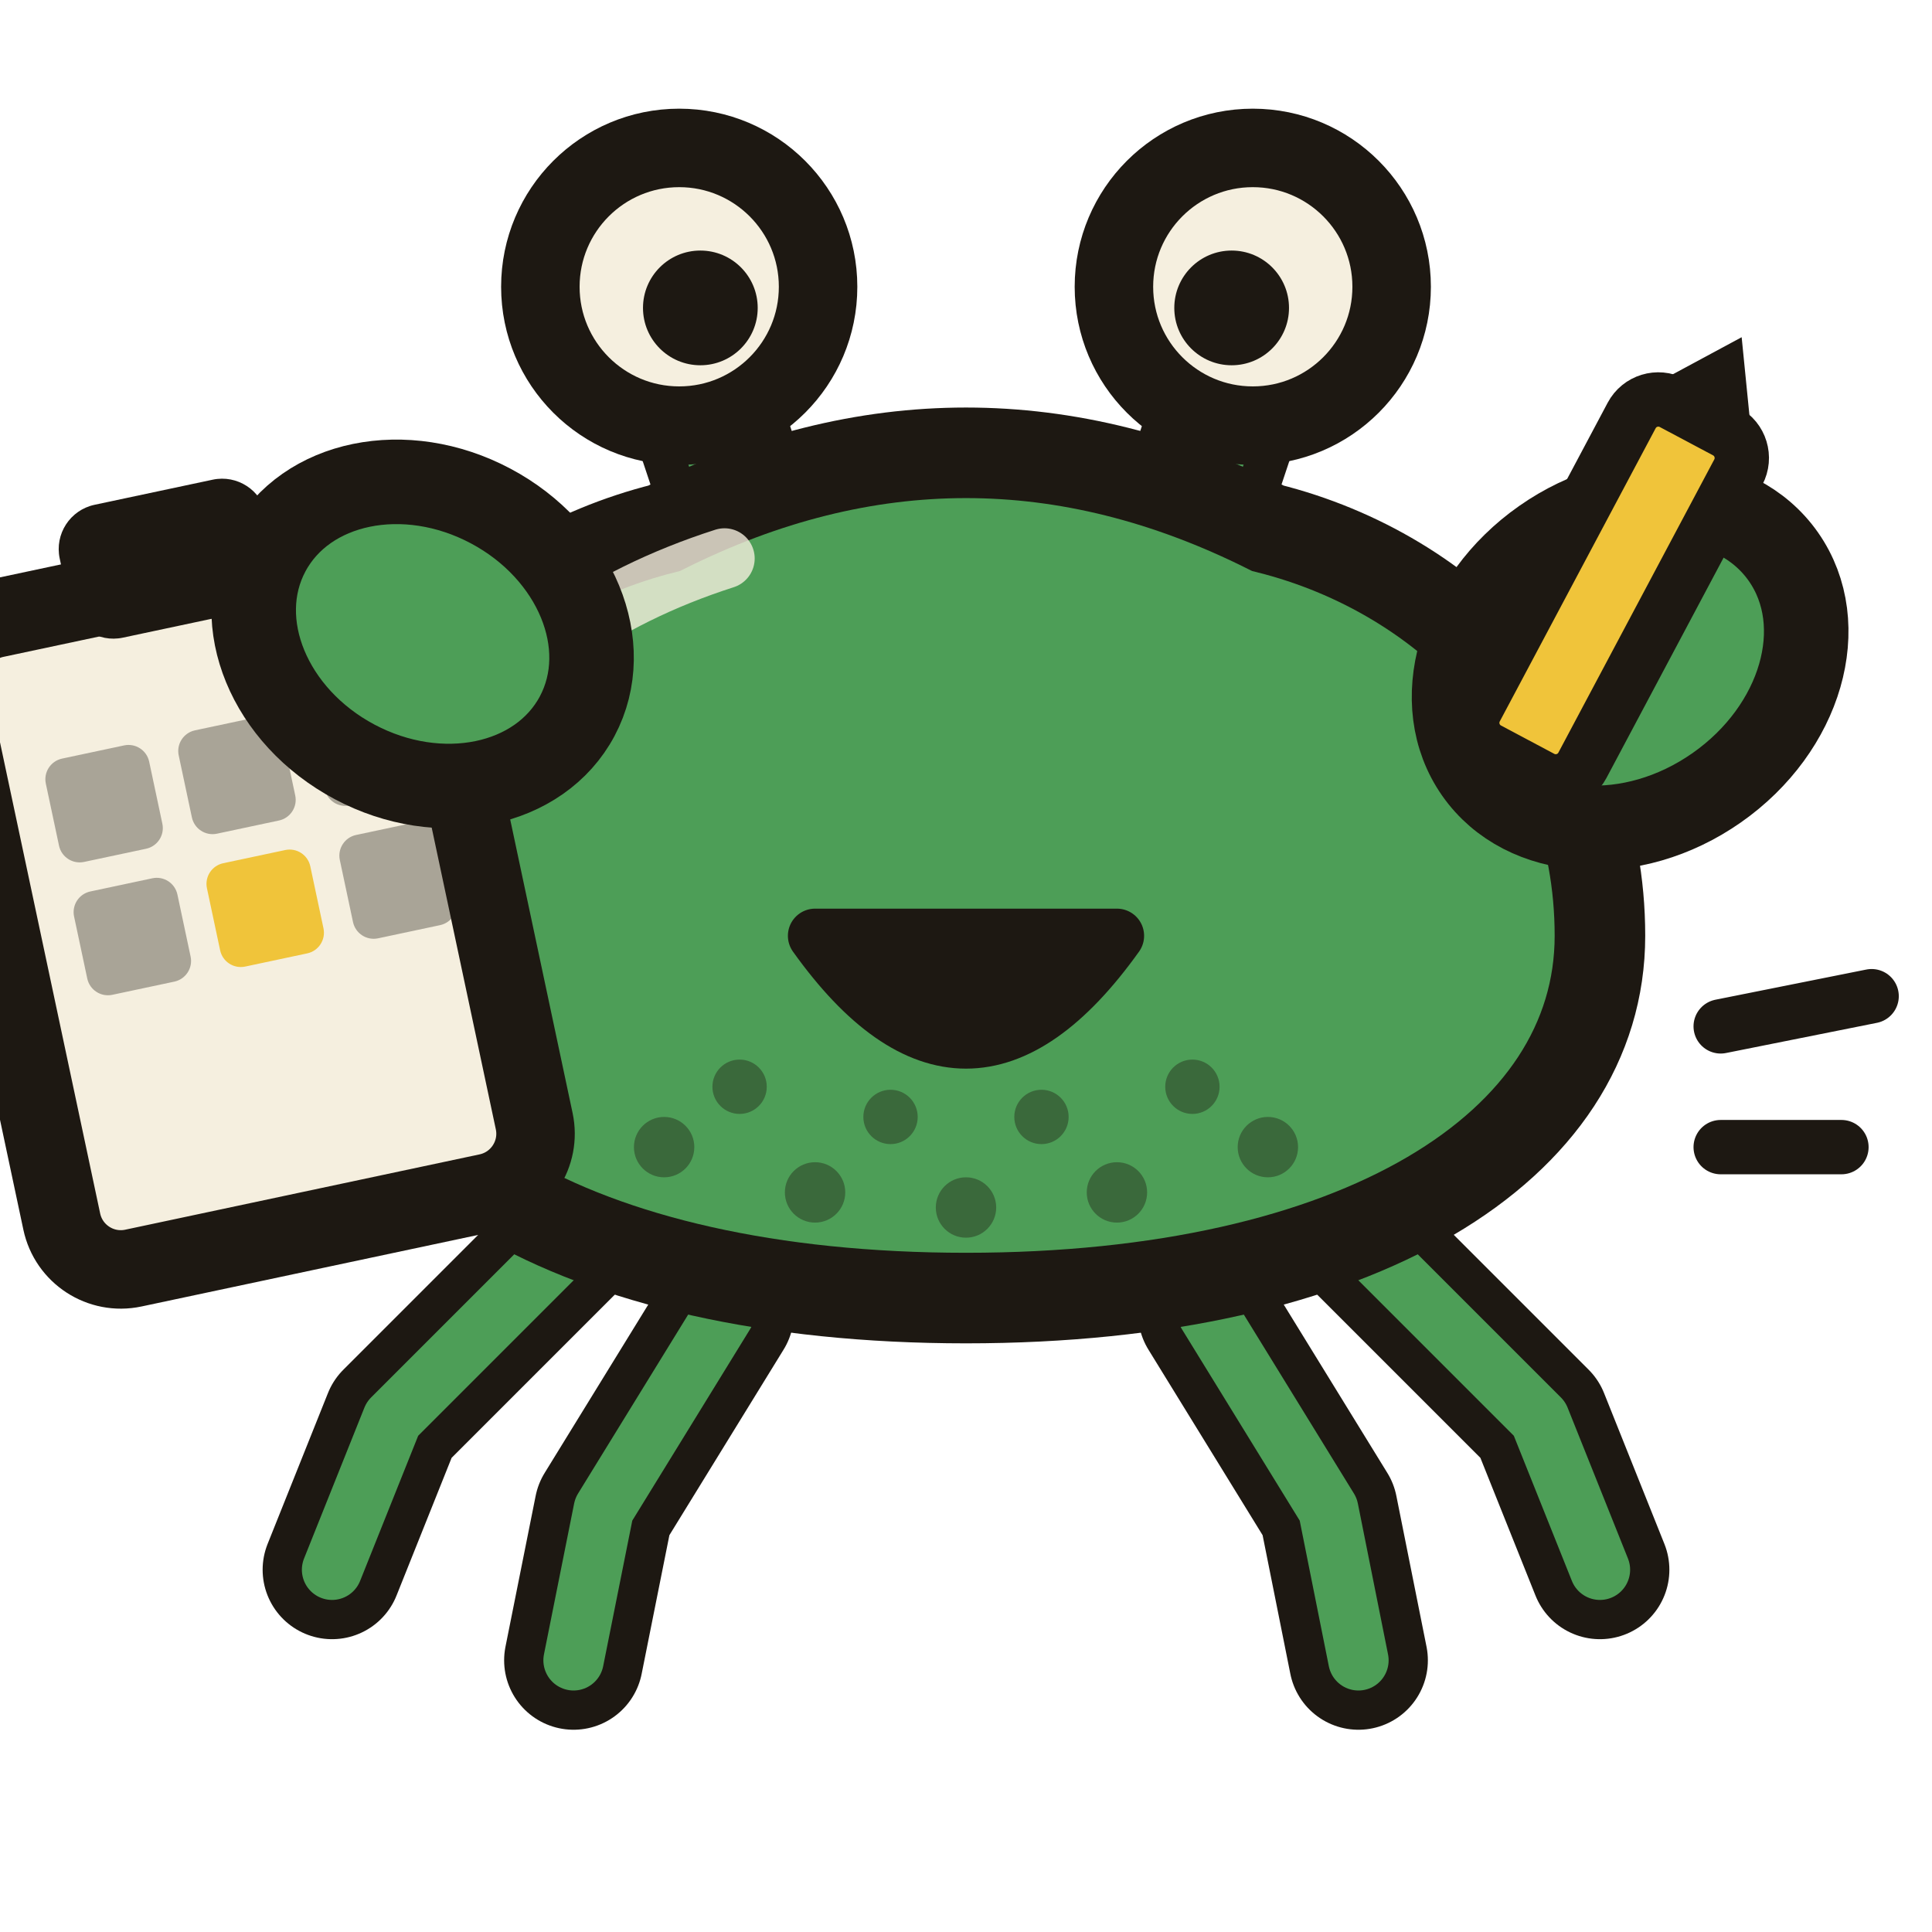
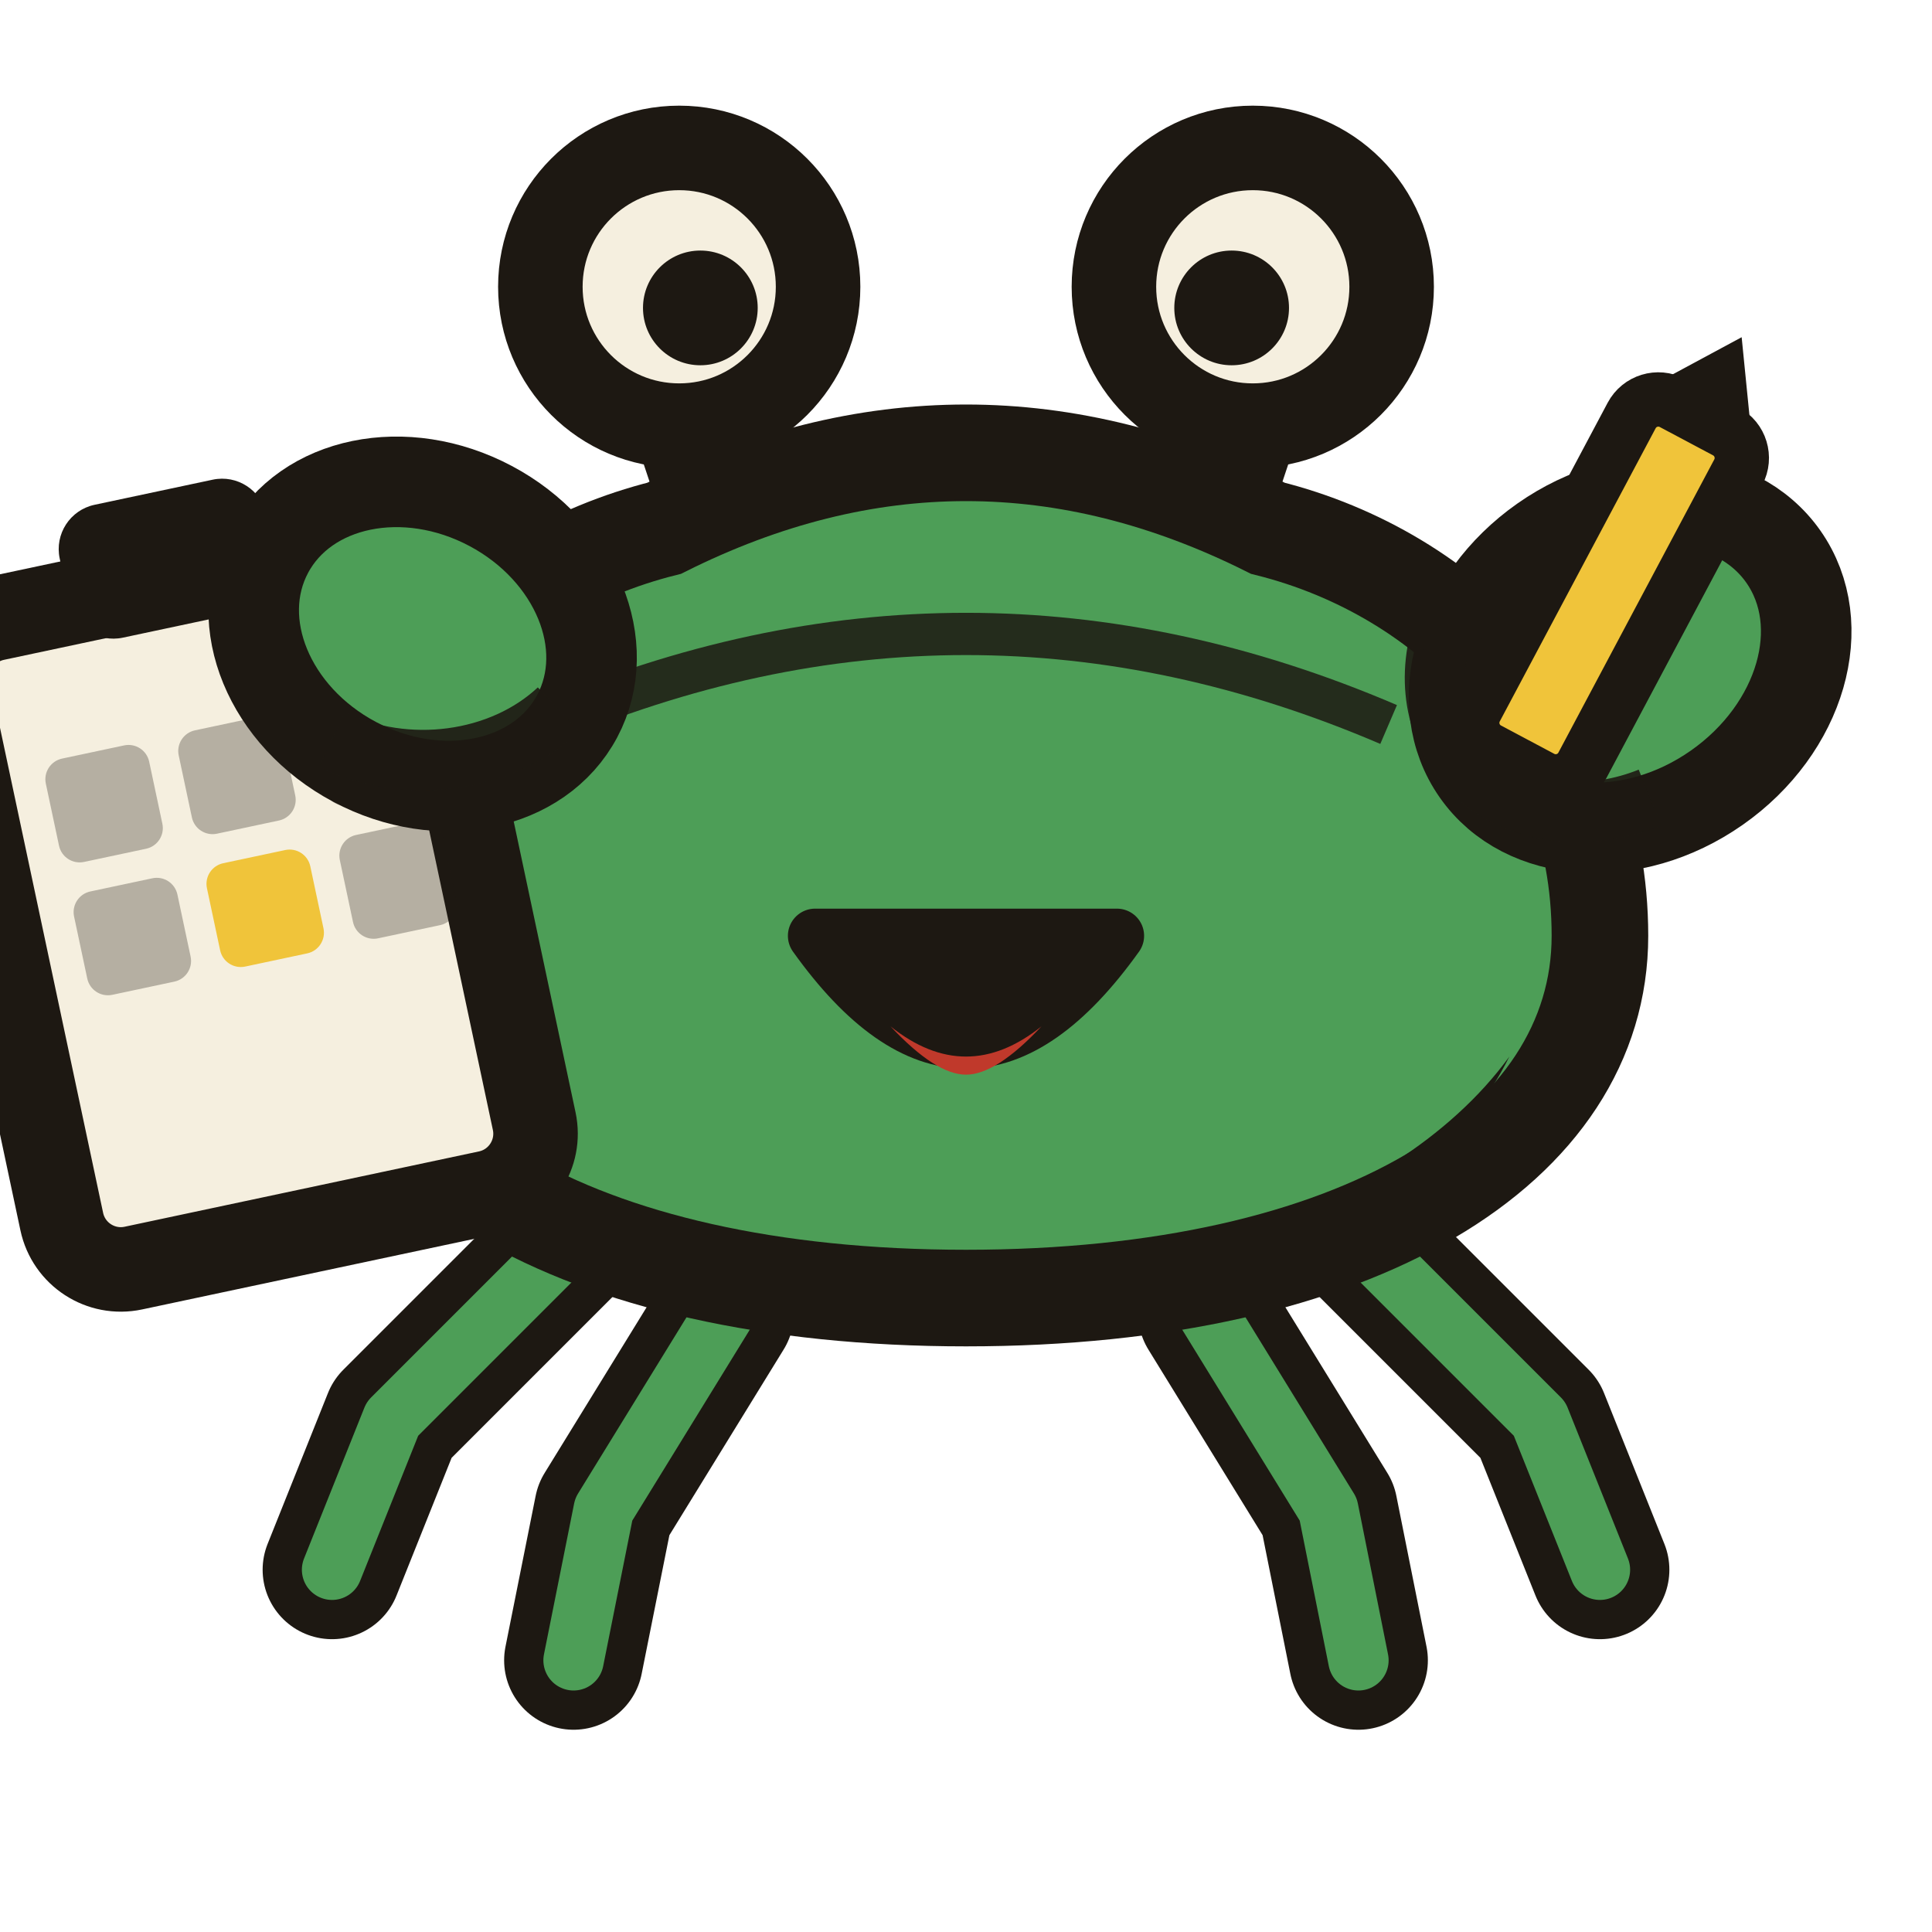
<svg xmlns="http://www.w3.org/2000/svg" viewBox="0 0 64 64">
  <g fill="none" stroke-linecap="round" stroke-linejoin="round">
    <g stroke="#1d1812" stroke-width="4.6">
      <path d="M19 41 L13 47 L11 52" />
      <path d="M24 43.5 L20 50 L19 55" />
      <path d="M45 41 L51 47 L53 52" />
      <path d="M40 43.5 L44 50 L45 55" />
    </g>
    <g stroke="#4d9e57" stroke-width="2">
      <path d="M19 41 L13 47 L11 52" />
      <path d="M24 43.5 L20 50 L19 55" />
      <path d="M45 41 L51 47 L53 52" />
      <path d="M40 43.5 L44 50 L45 55" />
    </g>
  </g>
  <g fill="none" stroke-linecap="round">
    <path d="M17 32 L12 27" stroke="#1d1812" stroke-width="5.5" />
    <path d="M47 32 L52 26" stroke="#1d1812" stroke-width="5.5" />
    <path d="M17 32 L12 27" stroke="#4d9e57" stroke-width="2.4" />
    <path d="M47 32 L52 26" stroke="#4d9e57" stroke-width="2.4" />
  </g>
  <g fill="none" stroke-linecap="round">
    <path d="M25 18.5 L23 12.5" stroke="#1d1812" stroke-width="5" />
    <path d="M39 18.5 L41 12.5" stroke="#1d1812" stroke-width="5" />
    <path d="M25 18.5 L23 12.5" stroke="#4d9e57" stroke-width="2.2" />
    <path d="M39 18.5 L41 12.5" stroke="#4d9e57" stroke-width="2.2" />
  </g>
-   <circle cx="22.5" cy="9.5" r="4.6" fill="#f5efdf" stroke="#1d1812" stroke-width="2.6" />
-   <circle cx="41.5" cy="9.5" r="4.6" fill="#f5efdf" stroke="#1d1812" stroke-width="2.6" />
+   <circle cx="22.5" cy="9.5" r="4.6" fill="#f5efdf" stroke="#1d1812" stroke-width="2.8" />
+   <circle cx="41.5" cy="9.5" r="4.6" fill="#f5efdf" stroke="#1d1812" stroke-width="2.8" />
  <circle cx="23.2" cy="10.2" r="1.9" fill="#1d1812" />
  <circle cx="40.8" cy="10.2" r="1.9" fill="#1d1812" />
-   <path d="M11 31 C11 24 16 19 22 17.5 Q27 15 32 15 Q37 15 42 17.5 C48 19 53 24 53 31 C53 38 45 43 32 43 C19 43 11 38 11 31 Z" fill="#4d9e57" stroke="#1d1812" stroke-width="3" />
-   <g fill="#1d1812" opacity="0.4">
-     <circle cx="22" cy="38" r="1" />
-     <circle cx="27" cy="39.5" r="1" />
-     <circle cx="32" cy="40" r="1" />
-     <circle cx="37" cy="39.5" r="1" />
-     <circle cx="42" cy="38" r="1" />
-     <circle cx="24.5" cy="36" r="0.9" />
-     <circle cx="29.5" cy="37" r="0.9" />
-     <circle cx="34.5" cy="37" r="0.9" />
-     <circle cx="39.5" cy="36" r="0.9" />
-   </g>
-   <path d="M15 25 A 18 12 0 0 1 24 18.5" stroke="#f5efdf" stroke-width="2" fill="none" stroke-linecap="round" opacity="0.8" />
+   <path d="M11 31 C11 24 16 19 22 17.5 Q27 15 32 15 Q37 15 42 17.5 C48 19 53 24 53 31 C53 38 45 43 32 43 C19 43 11 38 11 31 Z" fill="#4d9e57" stroke="#1d1812" stroke-width="3.2" />
+   <path d="M14 35 C18 40.5 27 42.5 32 42.5 C37 42.5 46 40.5 50 35 C47 41 39 43.5 32 43.5 C25 43.5 17 41 14 35 Z" fill="#1d1812" />
+   <path d="M18 24 Q32 18 46 24" fill="none" stroke="#1d1812" stroke-width="1.4" opacity="0.85" />
  <path d="M27 31 Q32 38 37 31 Z" fill="#1d1812" stroke="#1d1812" stroke-width="1.8" stroke-linejoin="round" />
-   <ellipse cx="54" cy="22" rx="6.2" ry="5" fill="#4d9e57" stroke="#1d1812" stroke-width="2.8" transform="rotate(-35 54 22)" />
+   <path d="M29.5 34 Q32 36 34.5 34 Q33 35.6 32 35.6 Q31 35.6 29.5 34 Z" fill="#c0392b" />
+   <ellipse cx="54" cy="22" rx="6.2" ry="5" fill="#4d9e57" stroke="#1d1812" stroke-width="3" transform="rotate(-35 54 22)" />
+   <path d="M52 26 A 6 5 0 0 1 49 18" fill="none" stroke="#1d1812" stroke-width="2" transform="rotate(-35 54 22)" opacity="0.9" />
  <g transform="rotate(-62 53 20)">
    <rect x="47" y="18" width="13" height="4" rx="1" fill="#f0c43a" stroke="#1d1812" stroke-width="1.8" />
    <path d="M60 18 L63 20 L60 22 Z" fill="#1d1812" />
  </g>
  <g transform="rotate(-12 8 30)">
-     <rect x="0" y="19" width="16" height="22" rx="2" fill="#f5efdf" stroke="#1d1812" stroke-width="2.6" />
+     <rect x="0" y="19" width="16" height="22" rx="2" fill="#f5efdf" stroke="#1d1812" stroke-width="2.8" />
    <rect x="4.5" y="16" width="7" height="4.5" rx="1.5" fill="#1d1812" />
-     <g fill="#1d1812" opacity="0.35">
+     <g fill="#1d1812" opacity="0.3">
      <rect x="2.5" y="24" width="3.5" height="3.5" rx="0.7" />
      <rect x="7" y="24" width="3.5" height="3.5" rx="0.7" />
      <rect x="11.5" y="24" width="3.5" height="3.5" rx="0.7" />
      <rect x="2.5" y="28.5" width="3.5" height="3.5" rx="0.7" />
      <rect x="11.5" y="28.5" width="3.5" height="3.5" rx="0.7" />
    </g>
    <rect x="7" y="28.5" width="3.5" height="3.5" rx="0.7" fill="#f0c43a" />
  </g>
-   <ellipse cx="14" cy="21" rx="5.8" ry="4.8" fill="#4d9e57" stroke="#1d1812" stroke-width="2.8" transform="rotate(28 14 21)" />
-   <path d="M57 34 L62 33 M57 38 L61 38" stroke="#1d1812" stroke-width="1.8" stroke-linecap="round" />
+   <ellipse cx="14" cy="21" rx="5.8" ry="4.8" fill="#4d9e57" stroke="#1d1812" stroke-width="3" transform="rotate(28 14 21)" />
+   <path d="M11 24.5 A 6 5 0 0 0 18.5 23.5" fill="none" stroke="#1d1812" stroke-width="2" opacity="0.9" />
</svg>
